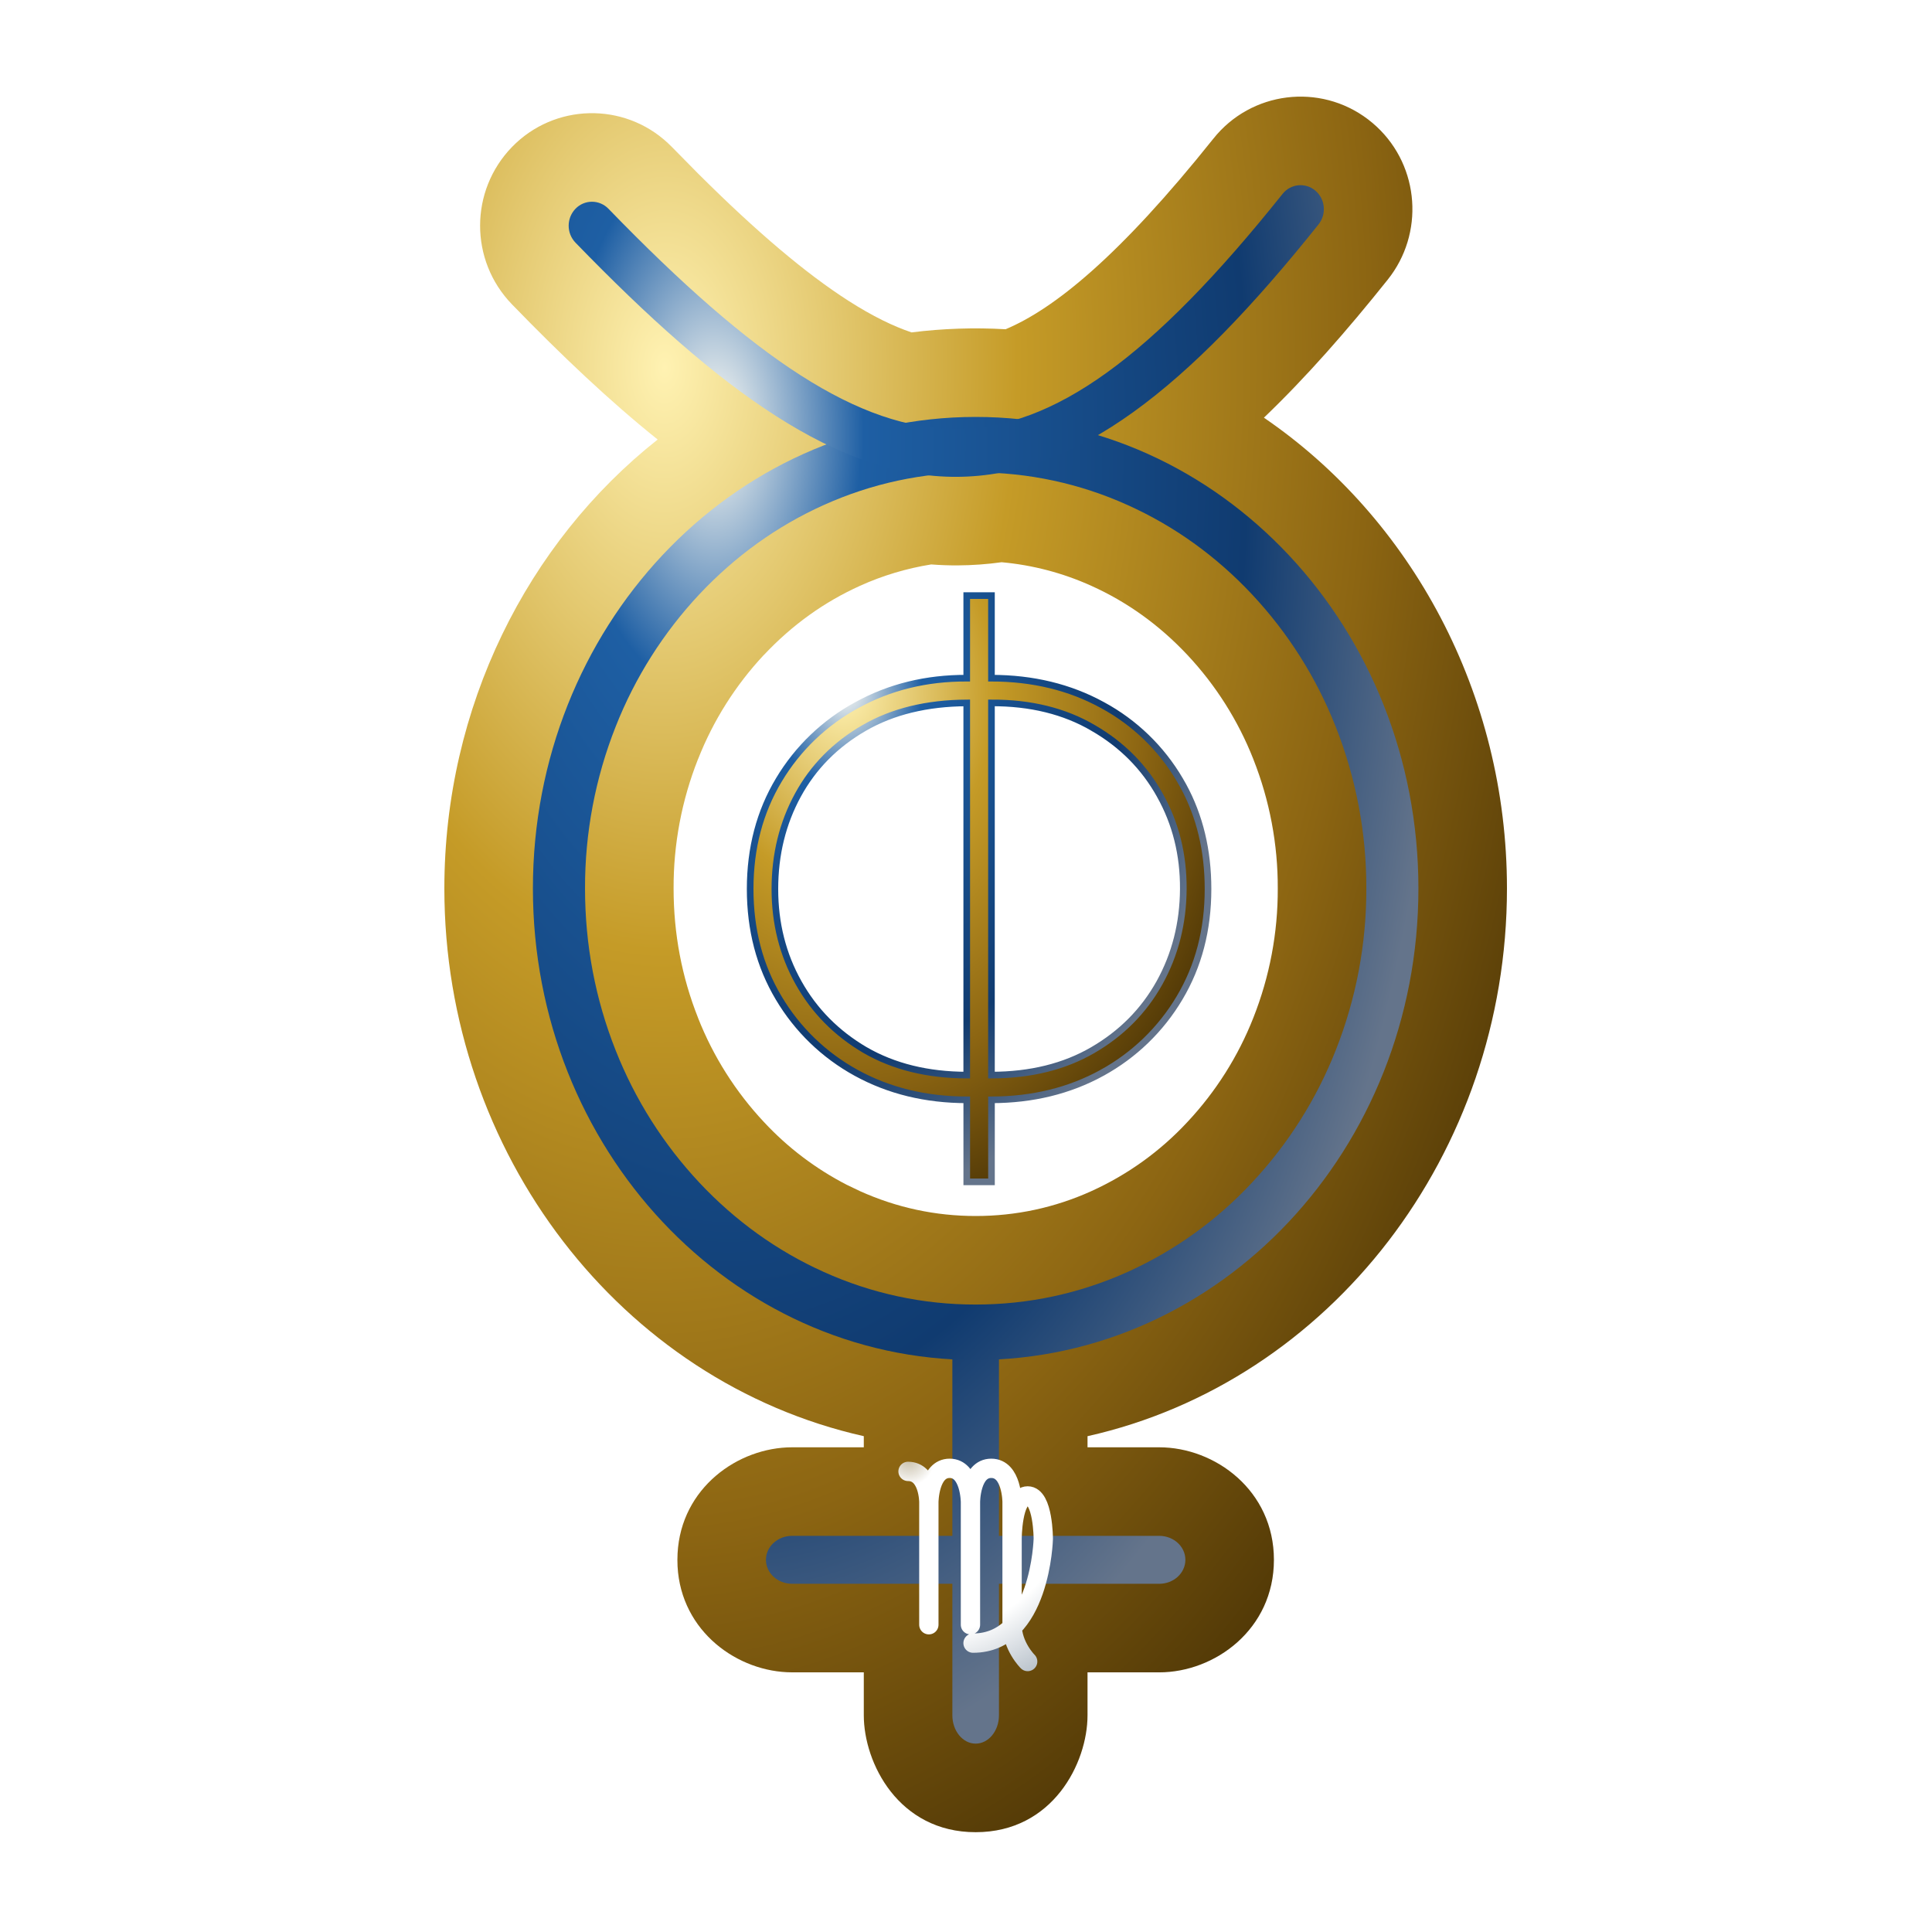
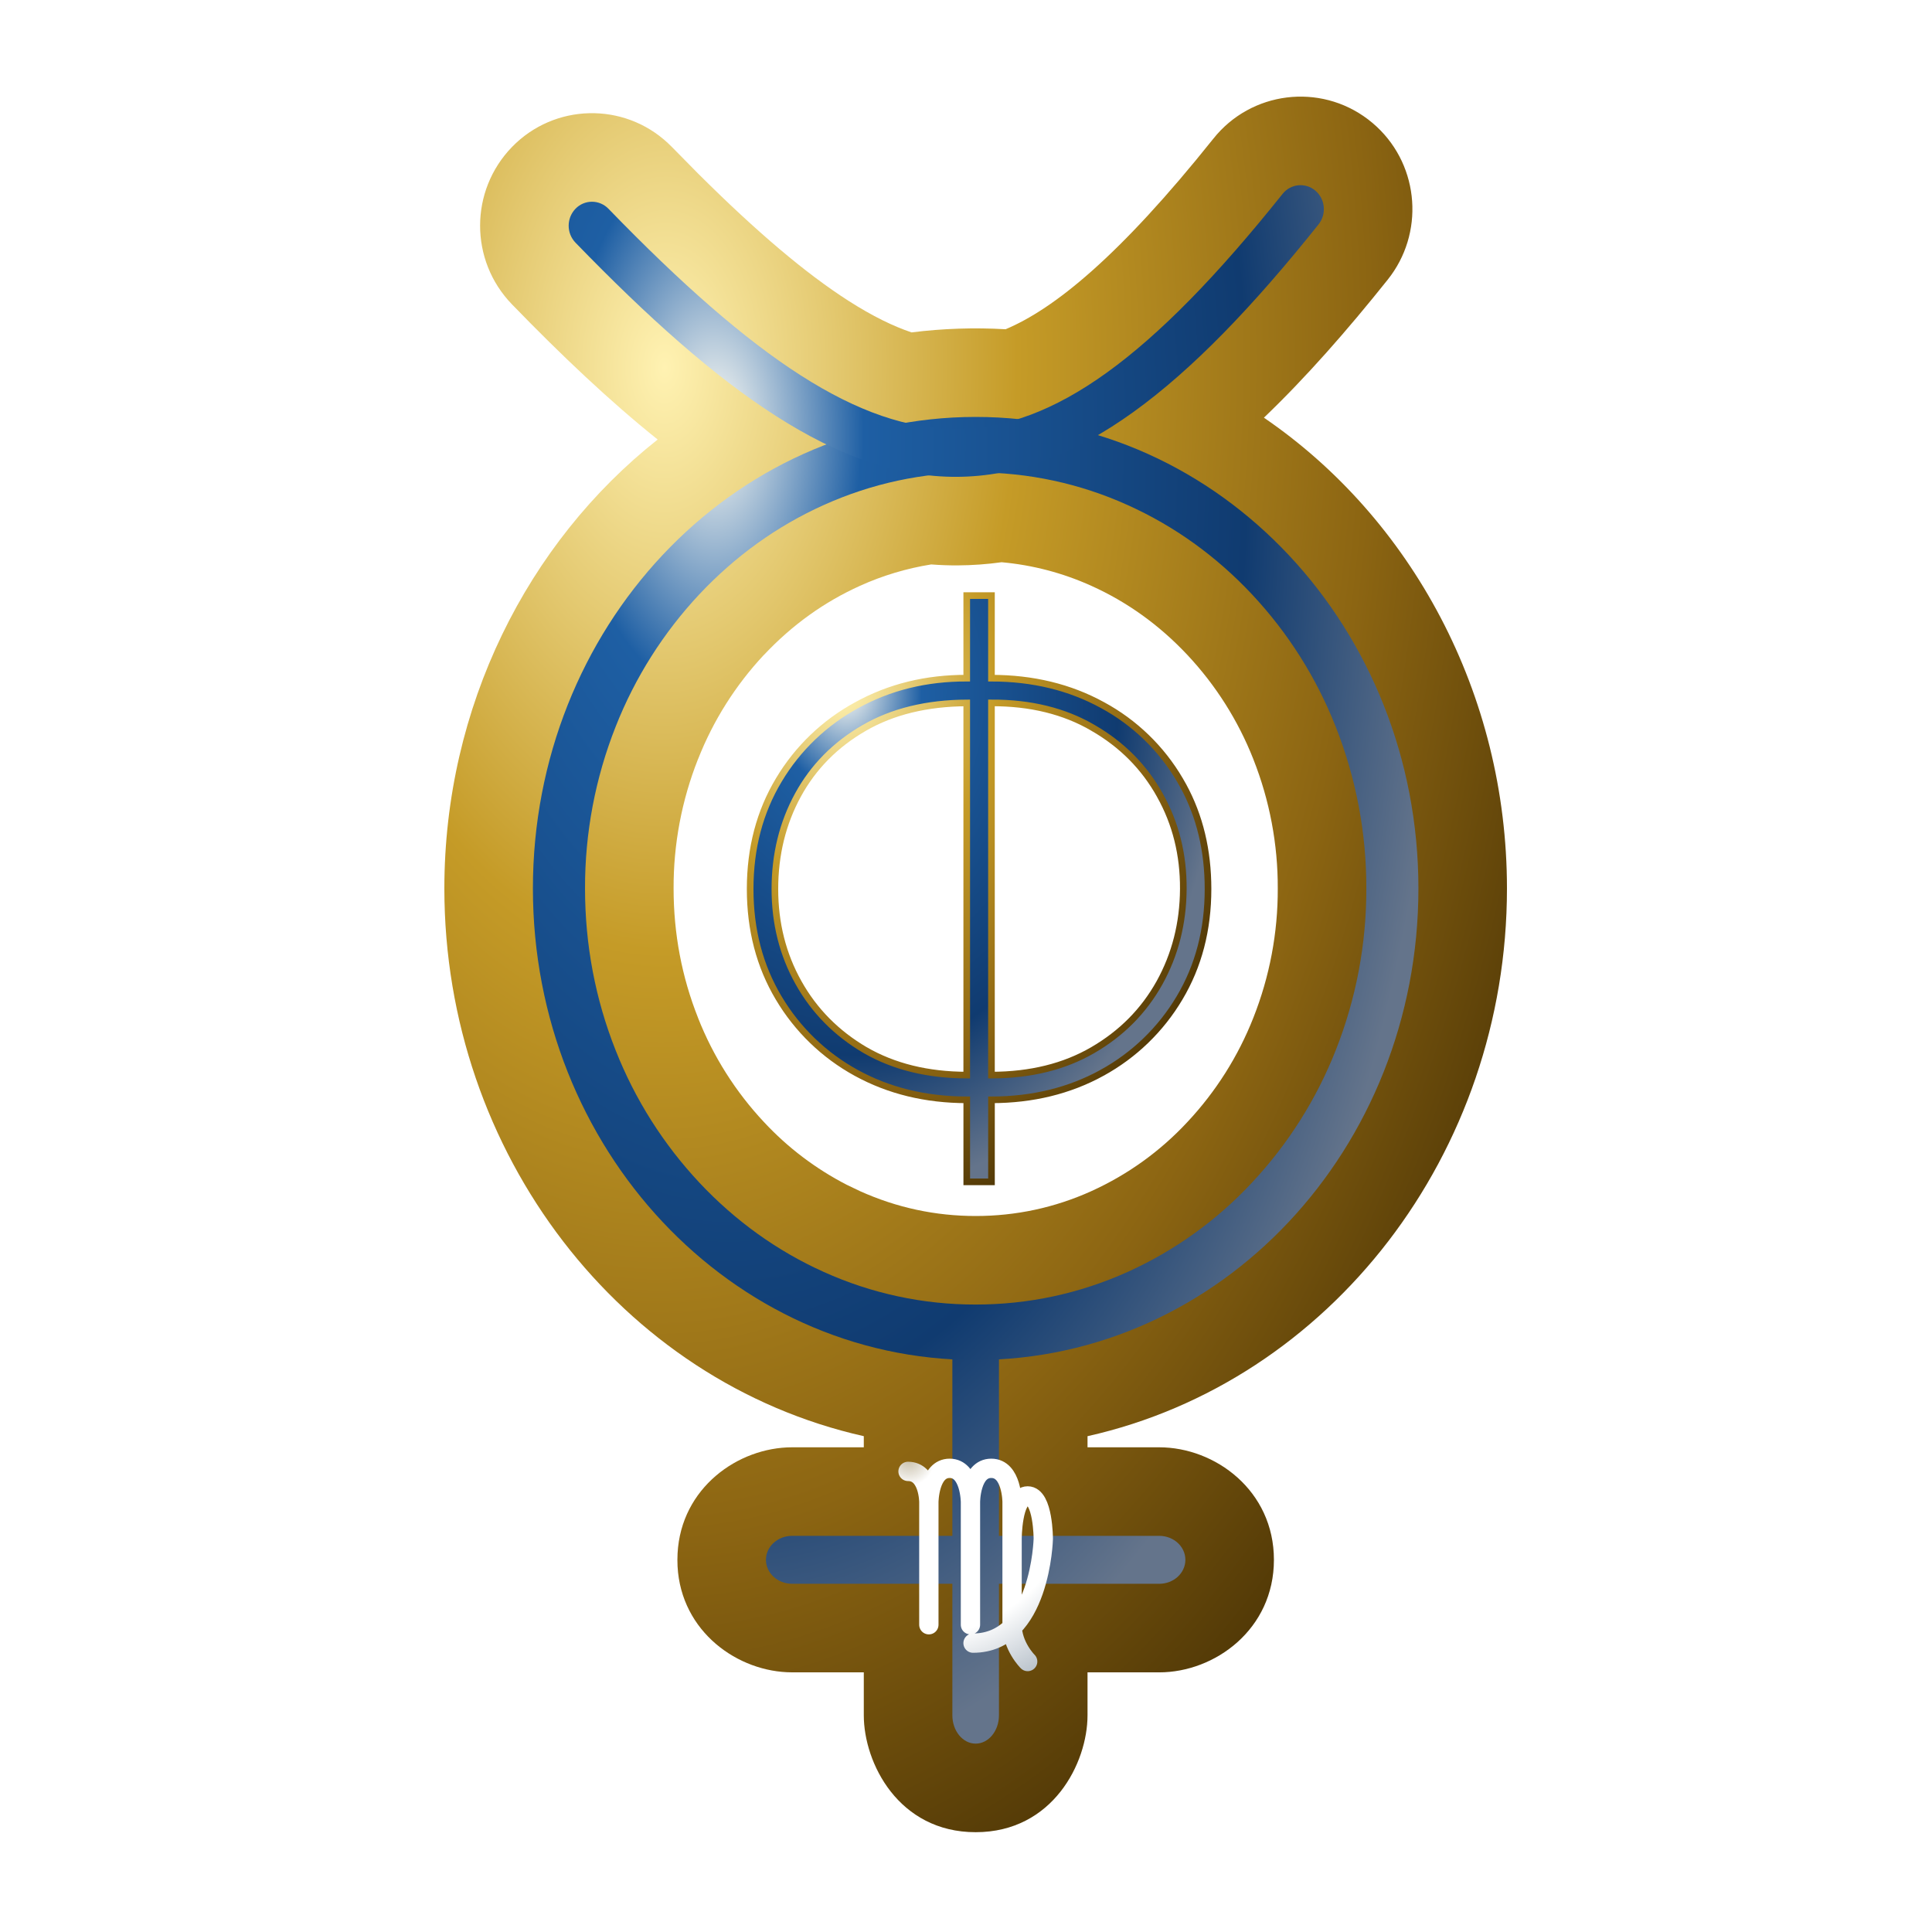
<svg xmlns="http://www.w3.org/2000/svg" fill="none" viewBox="0 0 100 100">
  <path fill="url(#a)" d="M66.137 45.987a18 18 0 0 0-1.264-6.69v-.002a17 17 0 0 0-3.416-5.398c-1.457-1.552-3.126-2.745-4.968-3.574l-.002-.001a14.4 14.4 0 0 0-4.644-1.221q-1.124.156-2.285.164a17 17 0 0 1-1.359-.05 14.5 14.5 0 0 0-3.688 1.107v.001c-1.84.829-3.509 2.021-4.97 3.576l-.002-.002a17 17 0 0 0-3.41 5.401h-.002a18 18 0 0 0-1.262 6.69c0 2.34.428 4.586 1.264 6.69h-.002a17 17 0 0 0 3.416 5.4 15.6 15.6 0 0 0 4.286 3.247l.684.328c1.9.856 3.904 1.287 5.987 1.287s4.089-.43 5.985-1.285l.002-.002a15.5 15.5 0 0 0 4.97-3.575l.002-.002a17 17 0 0 0 3.414-5.396 18 18 0 0 0 1.264-6.693m11.863 0c0 13.707-9.14 25.53-21.71 28.35v.575H60c2.897 0 5.938 2.24 5.938 5.824 0 3.593-3.05 5.825-5.938 5.825h-3.71v2.223c0 2.463-1.795 6.05-5.79 6.05-3.993 0-5.79-3.585-5.79-6.05V86.56H41c-2.791 0-5.748-2.09-5.93-5.49l-.008-.334.009-.33c.18-3.394 3.129-5.494 5.93-5.494h3.709v-.576C32.14 71.514 23 59.694 23 45.987c0-9.393 4.293-17.903 11.041-23.237-2.474-1.981-4.976-4.35-7.546-7.002a5.85 5.85 0 0 1 .01-8.144 5.766 5.766 0 0 1 8.063-.2l.218.212 1.343 1.363c3.057 3.047 5.597 5.187 7.784 6.588 1.261.808 2.338 1.325 3.268 1.638a26.6 26.6 0 0 1 4.868-.163c2.499-1.049 5.88-3.76 10.754-9.864a5.77 5.77 0 0 1 8.002-1.003l.238.191.222.197c2.222 2.08 2.46 5.537.565 7.91-2.108 2.64-4.231 5.06-6.41 7.146C73.046 26.829 78 35.898 78 45.987" />
  <path fill="url(#b)" d="M41 79.495h19c.75 0 1.355.556 1.355 1.242s-.606 1.24-1.355 1.24H41c-.747 0-1.355-.555-1.355-1.24 0-.686.608-1.242 1.355-1.242" />
  <path fill="url(#c)" d="M51.706 67.912v20.871c0 .811-.54 1.467-1.206 1.467s-1.206-.656-1.206-1.467V67.912z" />
  <path fill="url(#d)" d="M50.5 21.58c12.656 0 22.917 10.928 22.917 24.408S63.157 70.394 50.5 70.394 27.583 59.468 27.583 45.988 37.843 21.58 50.501 21.58M36.2 61.214c1.861 1.981 4.021 3.533 6.43 4.618a19 19 0 0 0 7.87 1.691c2.731 0 5.38-.568 7.87-1.69a20.1 20.1 0 0 0 6.43-4.619 21.6 21.6 0 0 0 4.334-6.844 22.6 22.6 0 0 0 1.587-8.382 22.6 22.6 0 0 0-1.588-8.382 21.6 21.6 0 0 0-4.334-6.847c-1.858-1.979-4.02-3.532-6.43-4.616a19 19 0 0 0-7.869-1.69c-2.732 0-5.378.568-7.87 1.69-2.409 1.084-4.569 2.637-6.43 4.616a21.6 21.6 0 0 0-4.332 6.847 22.6 22.6 0 0 0-1.587 8.382c0 2.908.533 5.727 1.587 8.382a21.6 21.6 0 0 0 4.333 6.844" />
  <path fill="url(#e)" d="M66.385 10.037a1.184 1.184 0 0 1 1.698-.17c.514.434.588 1.216.166 1.746-6.79 8.503-12.52 13.035-18.715 13.068-6.147.033-12.248-4.383-19.748-12.122a1.267 1.267 0 0 1 .002-1.755 1.183 1.183 0 0 1 1.706.002c7.532 7.772 12.986 11.42 18.028 11.394 4.993-.027 10.087-3.679 16.863-12.163" />
  <path fill="url(#f)" stroke="url(#g)" stroke-width=".343" d="M51.318 30.828v4.274q3.214.003 5.75 1.396a10.35 10.35 0 0 1 4.001 3.868l.177.31q1.282 2.35 1.281 5.339c0 2.105-.489 3.986-1.472 5.634a10.57 10.57 0 0 1-4.016 3.881v.001q-2.536 1.392-5.72 1.396v4.245h-1.28v-4.245q-3.186-.004-5.722-1.396a10.56 10.56 0 0 1-4.015-3.882c-.983-1.648-1.474-3.529-1.474-5.634q0-3.174 1.488-5.65a10.57 10.57 0 0 1 4.03-3.867q2.55-1.406 5.692-1.396v-4.274zm-1.28 5.555q-3.099.018-5.304 1.293-2.242 1.294-3.432 3.474-1.193 2.184-1.194 4.865 0 2.665 1.222 4.847 1.22 2.183 3.447 3.491h.001q2.227 1.287 5.26 1.294zm1.28 19.264q3.033-.007 5.245-1.294 2.228-1.293 3.448-3.476 1.221-2.198 1.237-4.863.014-2.665-1.208-4.847v-.001q-1.22-2.196-3.463-3.49v-.001q-2.226-1.302-5.259-1.293z" />
  <path stroke="url(#h)" stroke-linecap="round" stroke-linejoin="round" d="M53.192 86s-.807-.794-.807-1.905v-6.349s0-1.746-1.077-1.746-1.077 1.746-1.077 1.746m0 0v6.35m0-6.35S50.22 76 49.154 76s-1.077 1.746-1.077 1.746m0 6.35v-6.35m0 0s0-1.587-1.077-1.587m5.385 3.492s0-2.222.807-2.222c.808 0 .808 2.222.808 2.222s-.135 5.397-3.635 5.397" />
  <defs>
    <radialGradient id="a" cx="0" cy="0" r="1" gradientTransform="matrix(36.7663 61.5166 -37.663 60.0519 34.06 19.159)" gradientUnits="userSpaceOnUse">
      <stop stop-color="#fff2b2" />
      <stop offset=".35" stop-color="#c59b27" />
      <stop offset=".7" stop-color="#8c6512" />
      <stop offset="1" stop-color="#4a3305" />
    </radialGradient>
    <radialGradient id="b" cx="0" cy="0" r="1" gradientTransform="matrix(9.85417 68.1633 -36.8328 16.4941 36.98 22.087)" gradientUnits="userSpaceOnUse">
      <stop stop-color="#fffdf5" />
      <stop offset=".202" stop-color="#1e5fa4" />
      <stop offset=".726" stop-color="#103b70" />
      <stop offset="1" stop-color="#64748b" />
    </radialGradient>
    <radialGradient id="c" cx="0" cy="0" r="1" gradientTransform="matrix(9.85417 68.1633 -36.8328 16.4941 36.98 22.087)" gradientUnits="userSpaceOnUse">
      <stop stop-color="#fffdf5" />
      <stop offset=".202" stop-color="#1e5fa4" />
      <stop offset=".726" stop-color="#103b70" />
      <stop offset="1" stop-color="#64748b" />
    </radialGradient>
    <radialGradient id="d" cx="0" cy="0" r="1" gradientTransform="matrix(9.85417 68.1633 -36.8328 16.4941 36.98 22.087)" gradientUnits="userSpaceOnUse">
      <stop stop-color="#fffdf5" />
      <stop offset=".202" stop-color="#1e5fa4" />
      <stop offset=".726" stop-color="#103b70" />
      <stop offset="1" stop-color="#64748b" />
    </radialGradient>
    <radialGradient id="e" cx="0" cy="0" r="1" gradientTransform="matrix(9.85417 68.1633 -36.8328 16.4941 36.98 22.087)" gradientUnits="userSpaceOnUse">
      <stop stop-color="#fffdf5" />
      <stop offset=".202" stop-color="#1e5fa4" />
      <stop offset=".726" stop-color="#103b70" />
      <stop offset="1" stop-color="#64748b" />
    </radialGradient>
-     <radialGradient id="f" cx="0" cy="0" r="1" gradientTransform="matrix(15.613 20.5435 -15.9938 20.0543 43.697 35.728)" gradientUnits="userSpaceOnUse">
+     <radialGradient id="f" cx="0" cy="0" r="1" gradientTransform="matrix(5.02156 25.35 -18.7695 6.13418 43.788 35.65)" gradientUnits="userSpaceOnUse">
+       <stop stop-color="#fffdf5" />
+       <stop offset=".202" stop-color="#1e5fa4" />
+       <stop offset=".726" stop-color="#103b70" />
+       <stop offset="1" stop-color="#64748b" />
+     </radialGradient>
+     <radialGradient id="g" cx="0" cy="0" r="1" gradientTransform="matrix(15.613 20.5435 -15.9938 20.0543 43.697 35.728)" gradientUnits="userSpaceOnUse">
      <stop stop-color="#fff2b2" />
      <stop offset=".35" stop-color="#c59b27" />
      <stop offset=".7" stop-color="#8c6512" />
      <stop offset="1" stop-color="#4a3305" />
-     </radialGradient>
-     <radialGradient id="g" cx="0" cy="0" r="1" gradientTransform="matrix(5.02156 25.35 -18.7695 6.13418 43.788 35.65)" gradientUnits="userSpaceOnUse">
-       <stop stop-color="#fffdf5" />
-       <stop offset=".202" stop-color="#1e5fa4" />
-       <stop offset=".726" stop-color="#103b70" />
-       <stop offset="1" stop-color="#64748b" />
    </radialGradient>
    <radialGradient id="h" cx="0" cy="0" r="1" gradientTransform="matrix(6.5 11.49995 -10.99198 6.21288 47 75.5)" gradientUnits="userSpaceOnUse">
      <stop stop-color="#e6eaee" stop-opacity=".682" />
      <stop offset=".106" stop-color="#fff" />
      <stop offset=".707" stop-color="#fff" />
      <stop offset=".996" stop-color="#b2bcc6" />
    </radialGradient>
  </defs>
</svg>
